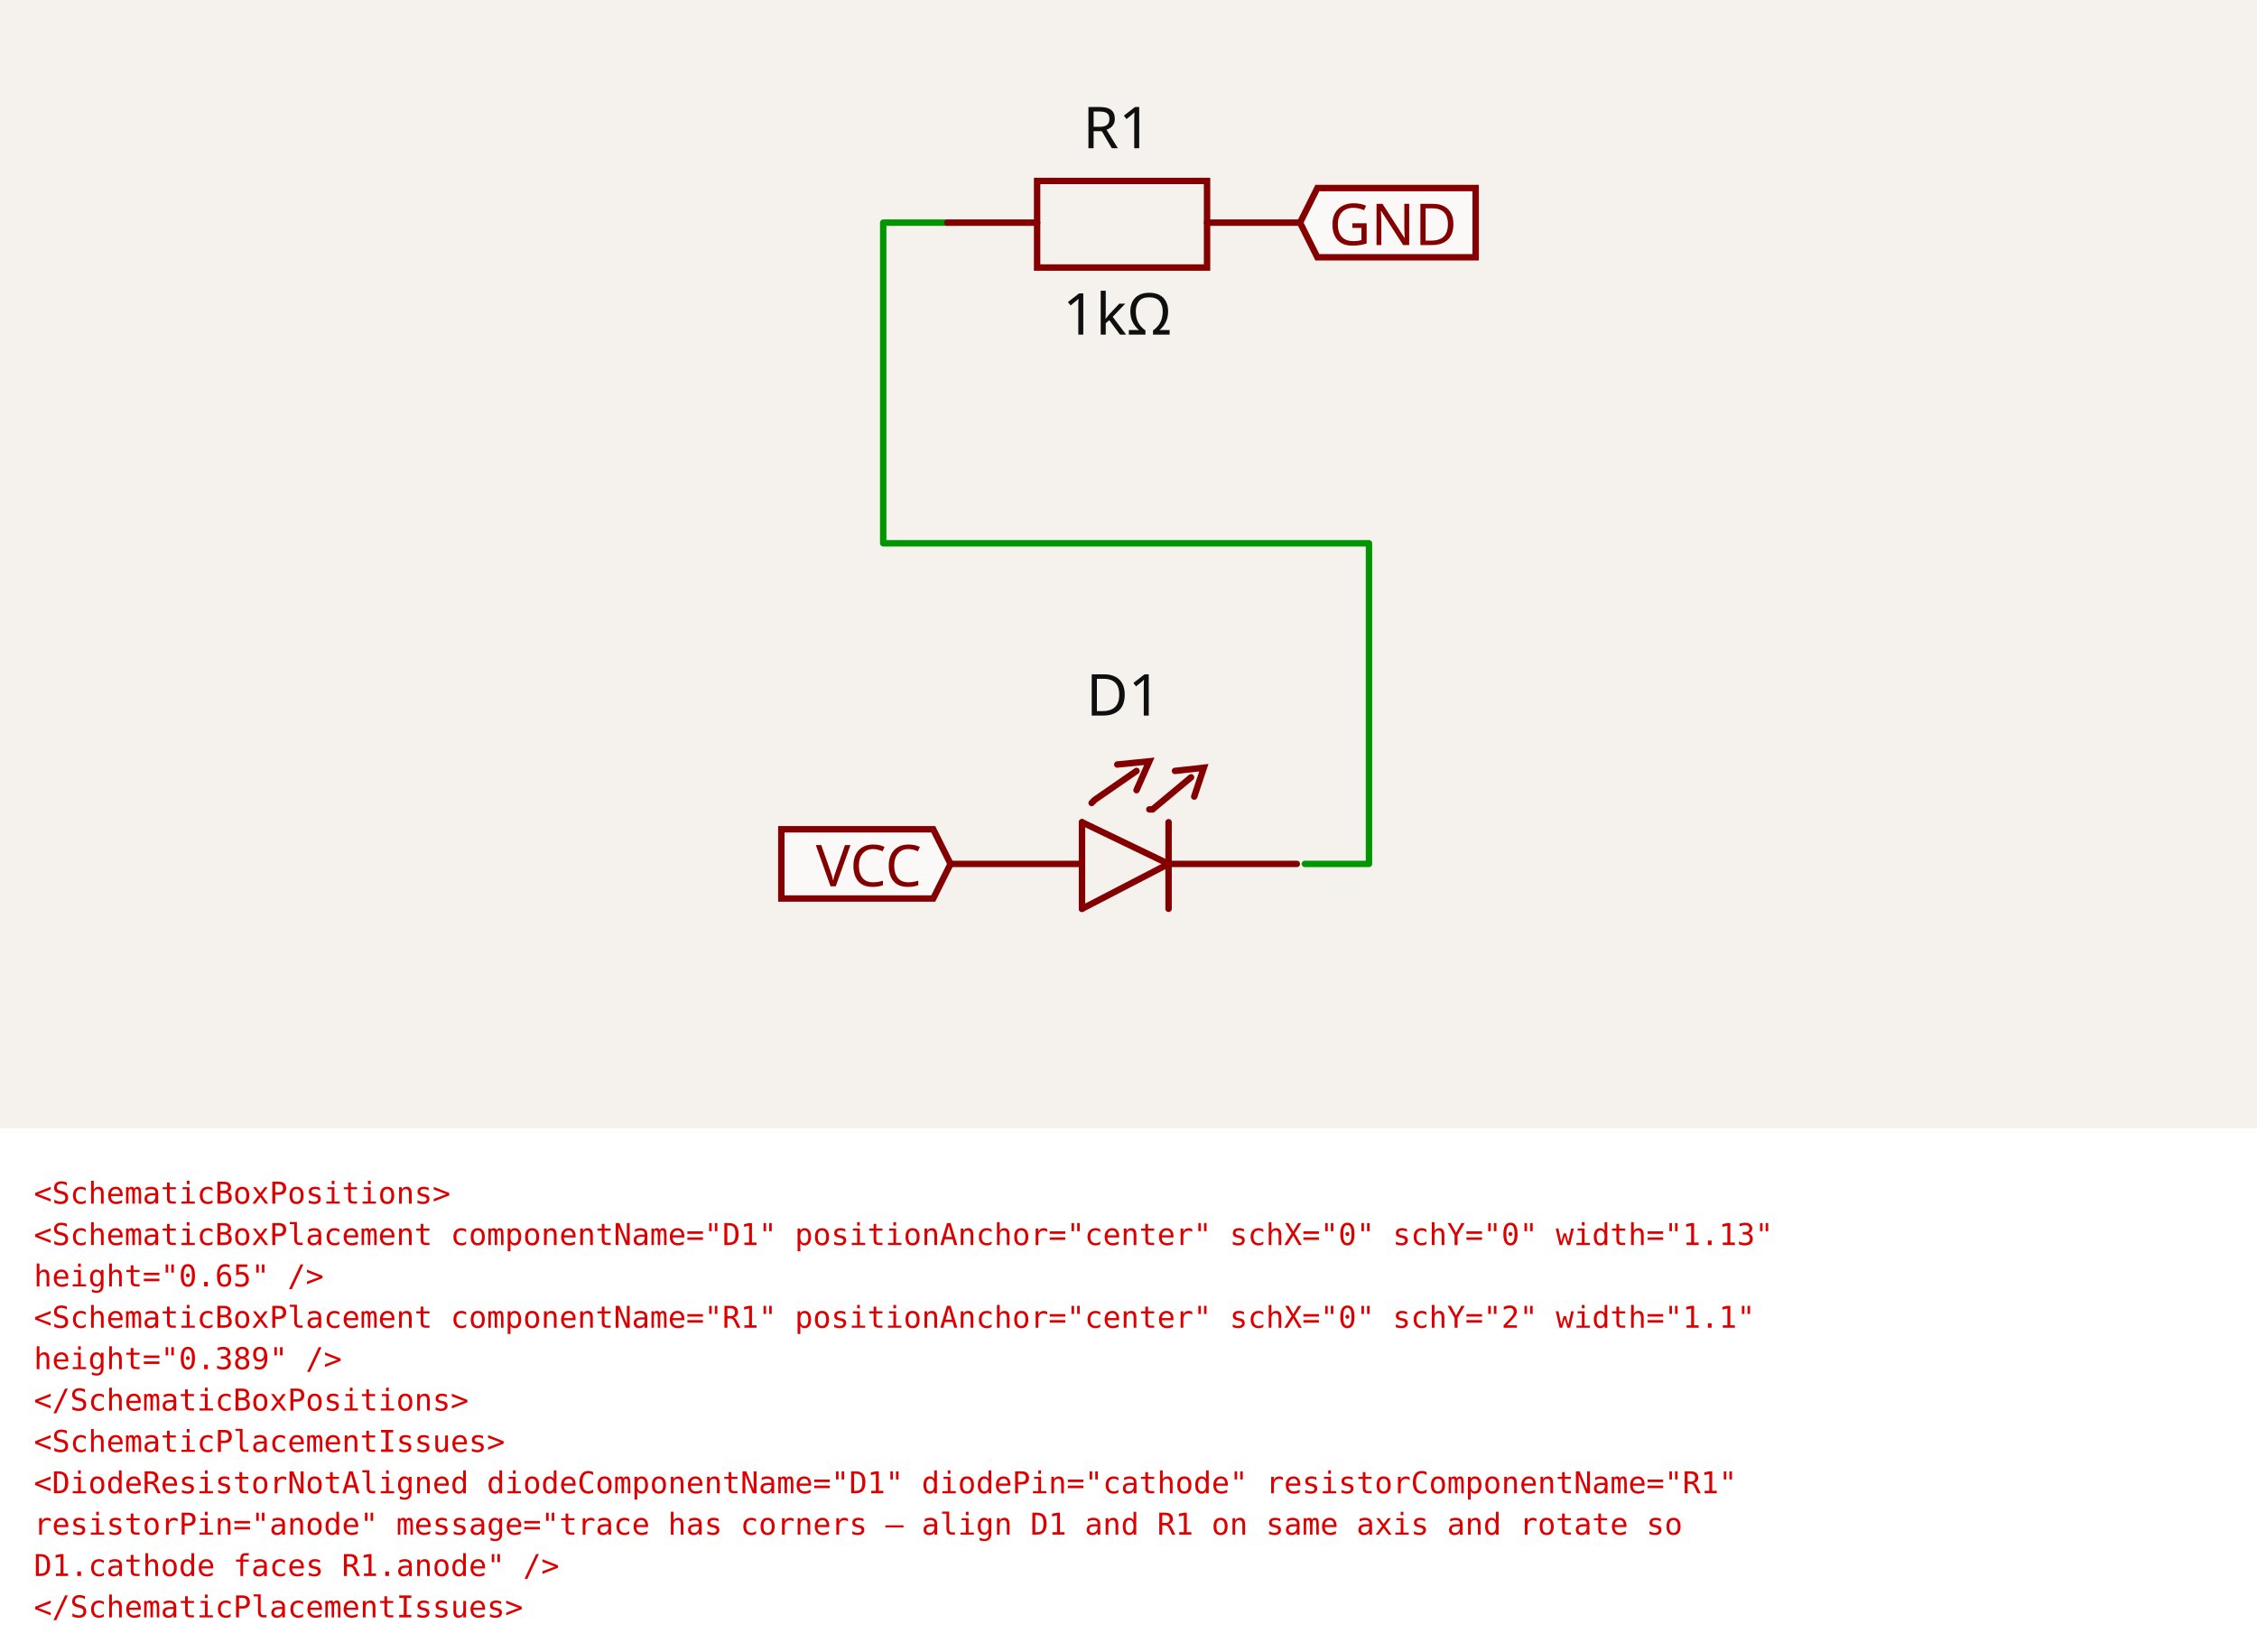
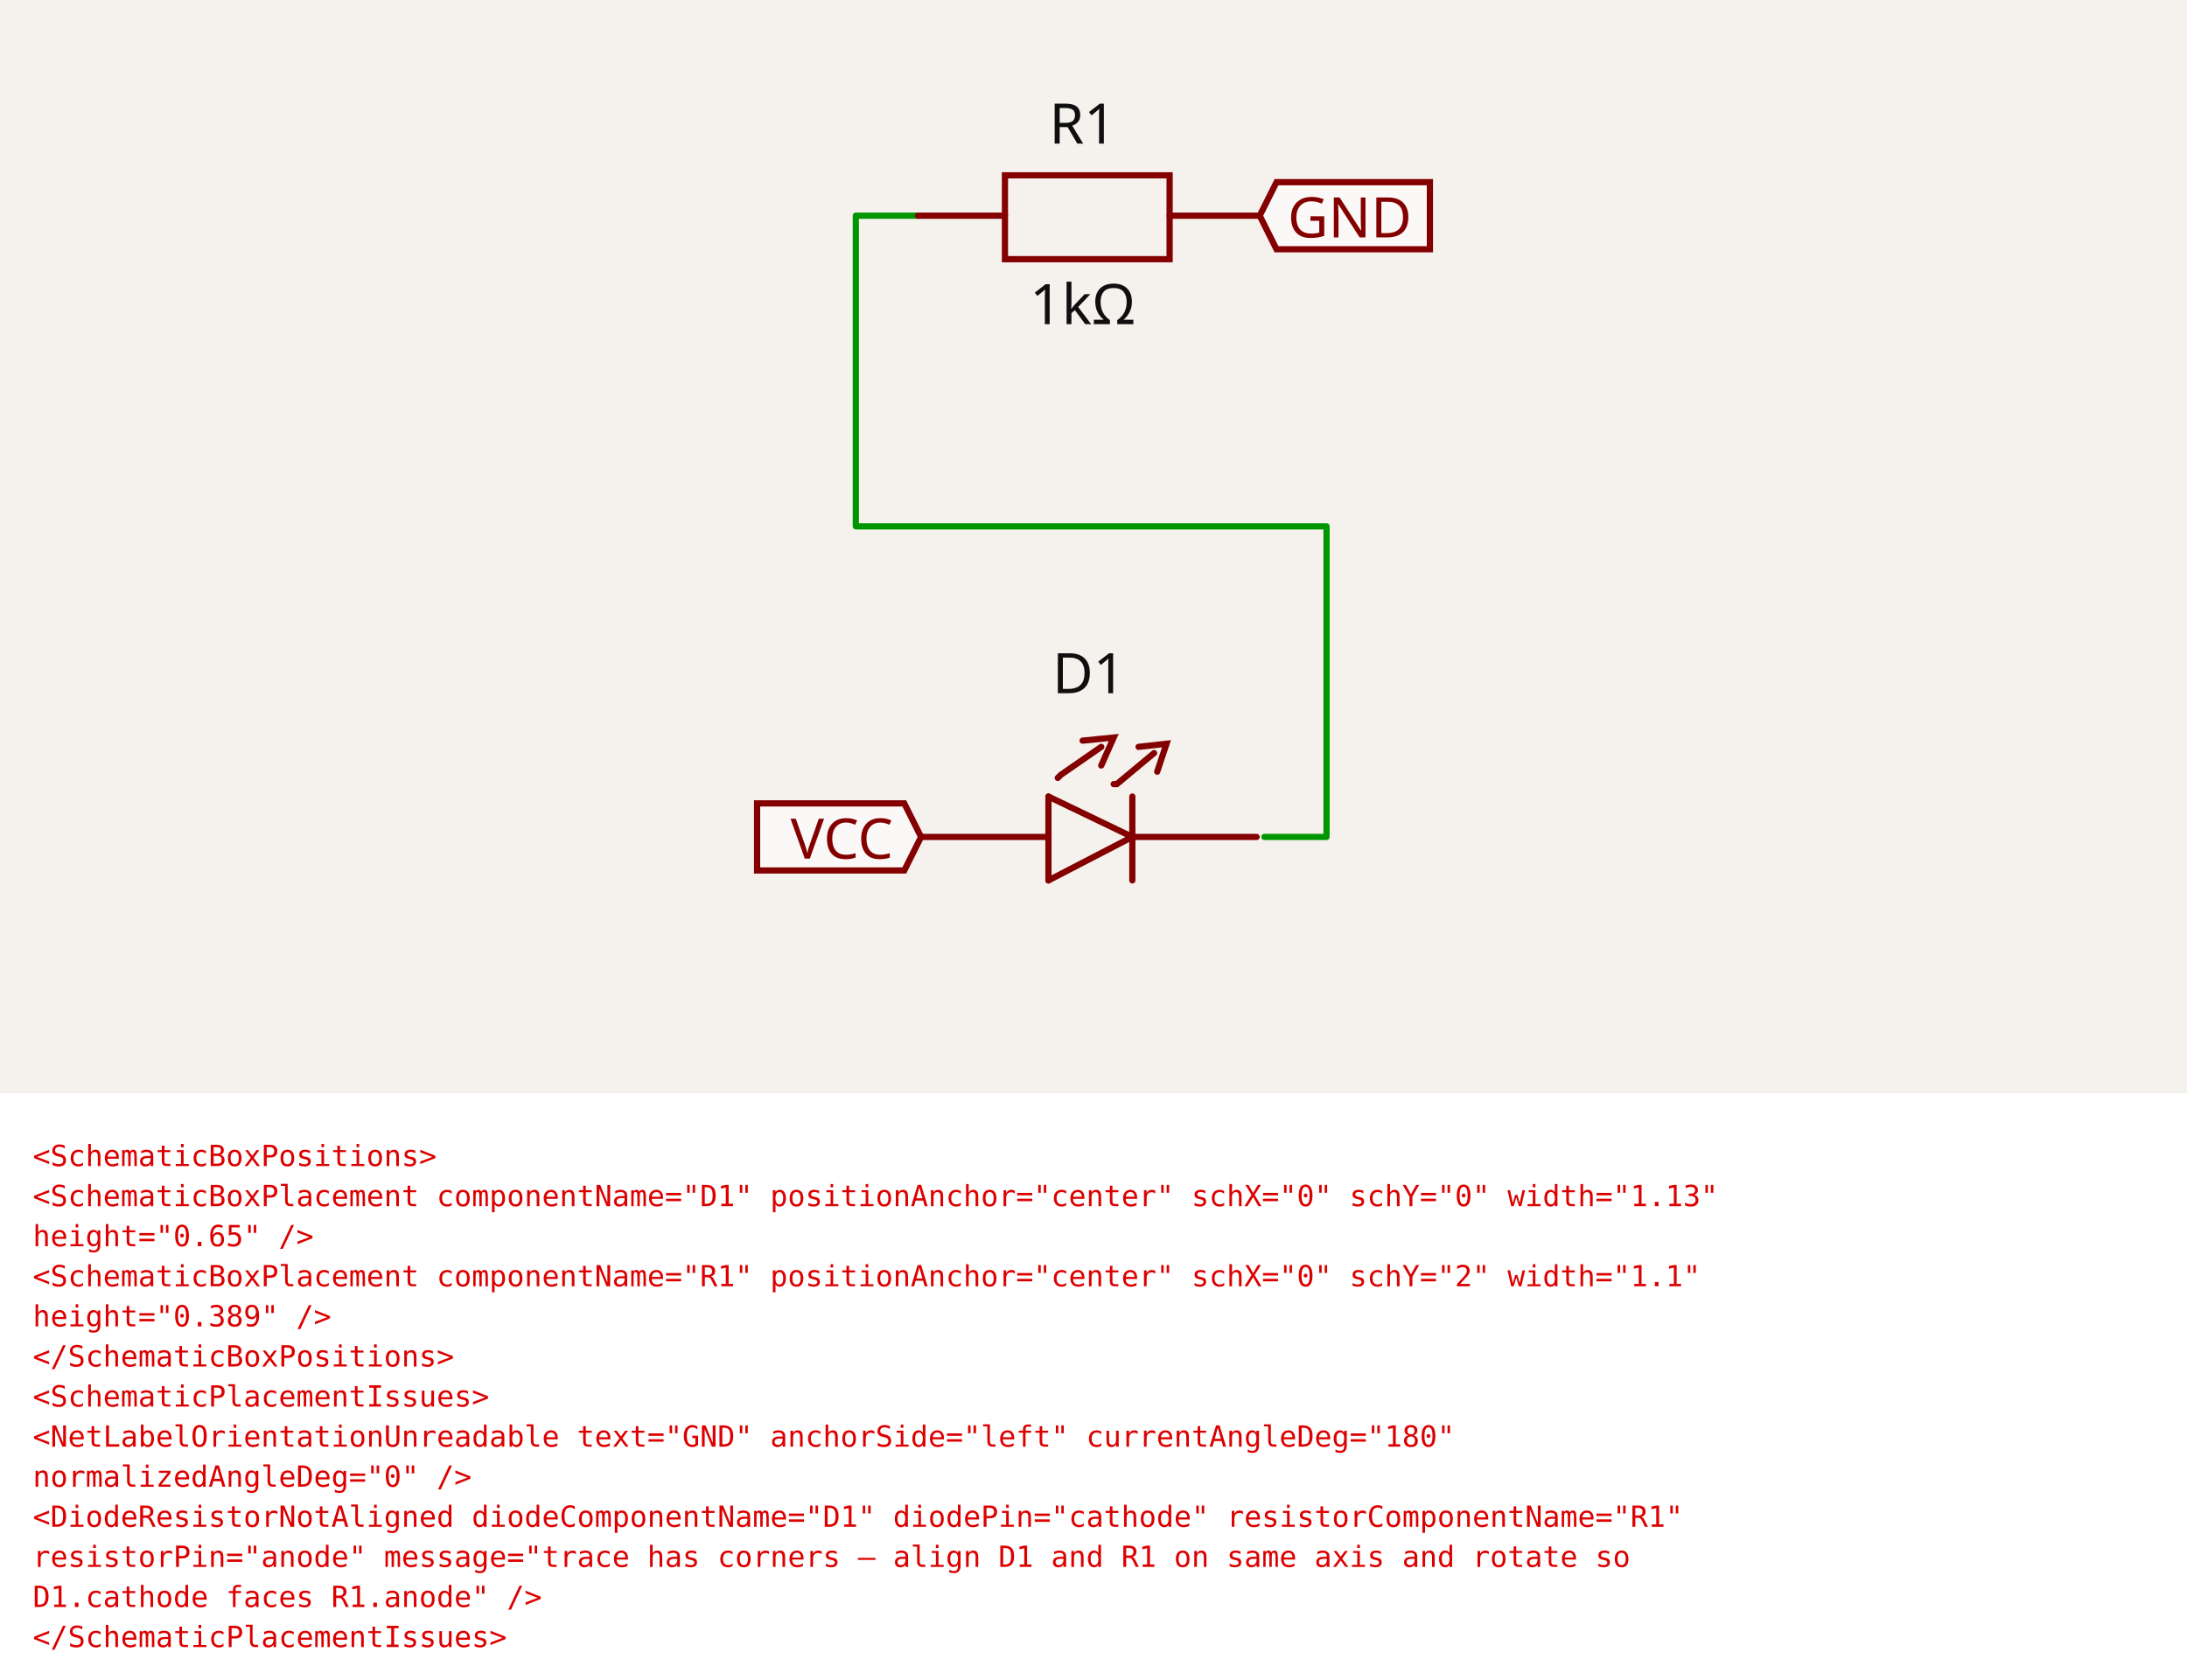
- <svg xmlns="http://www.w3.org/2000/svg" width="1200" height="878" viewBox="0 0 1200 878" role="img" aria-label="schematic analysis fixture">
+ <svg xmlns="http://www.w3.org/2000/svg" width="1200" height="922" viewBox="0 0 1200 922" role="img" aria-label="schematic analysis fixture">
  <g transform="translate(0, 0)">
    <style>
              .boundary { fill: rgb(245, 241, 237); }
              .schematic-boundary { fill: none; stroke: #fff; }
              .component { fill: none; stroke: rgb(132, 0, 0); }
              .chip { fill: rgb(255, 255, 194); stroke: rgb(132, 0, 0); }
              .component-pin { fill: none; stroke: rgb(132, 0, 0); }
              /* Basic per-trace hover fallback */
              .trace:hover {
                filter: invert(1);
              }
              .trace:hover .trace-crossing-outline {
                opacity: 0;
              }
              .trace:hover .trace-junction {
                filter: invert(1);
              }
              /* Net-hover highlighting: when a trace or its overlays are hovered,
                 invert color for all traces (base + overlays) sharing the same
                 subcircuit connectivity key. Also hide crossing outline during hover. */
              svg:has(:is(g.trace[data-subcircuit-connectivity-map-key="undefined"], g.trace-overlays[data-subcircuit-connectivity-map-key="undefined"]):hover) :is(g.trace[data-subcircuit-connectivity-map-key="undefined"], g.trace-overlays[data-subcircuit-connectivity-map-key="undefined"]) { filter: invert(1); }
svg:has(:is(g.trace[data-subcircuit-connectivity-map-key="undefined"], g.trace-overlays[data-subcircuit-connectivity-map-key="undefined"]):hover) g.trace-overlays[data-subcircuit-connectivity-map-key="undefined"] .trace-crossing-outline { opacity: 0; }
              .text { font-family: sans-serif; fill: rgb(0, 150, 0); }
              .pin-number { fill: rgb(169, 0, 0); }
              .port-label { fill: rgb(0, 100, 100); }
              .component-name { fill: rgb(0, 100, 100); }
            </style>
    <rect class="boundary" x="0" y="0" width="1200" height="600" />
    <g class="trace" data-layer="base" data-circuit-json-type="schematic_trace" data-schematic-trace-id="schematic_trace_0">
      <path d="M 693.765 459.353 L 727.861 459.353 L 727.861 288.872 L 469.582 288.872 L 469.582 118.391 L 503.678 118.391" class="trace-invisible-hover-outline" stroke="rgb(0, 150, 0)" fill="none" stroke-width="27.277px" stroke-linecap="round" opacity="0" stroke-linejoin="round" />
      <path d="M 693.765 459.353 L 727.861 459.353 L 727.861 288.872 L 469.582 288.872 L 469.582 118.391 L 503.678 118.391" stroke="rgb(0, 150, 0)" fill="none" stroke-width="3.41px" stroke-linecap="round" stroke-linejoin="round" />
    </g>
    <g class="trace-overlays" data-layer="overlay" data-circuit-json-type="schematic_trace" data-schematic-trace-id="schematic_trace_0" />
    <g data-circuit-json-type="schematic_component" data-schematic-component-id="schematic_component_0">
      <rect class="component-overlay" x="505.383" y="404.799" width="184.119" height="78.421" fill="transparent" />
      <path d="M 621.31 459.353 L 575.28 483.221" stroke="rgb(132, 0, 0)" fill="none" stroke-width="3.41px" stroke-linecap="round" />
      <path d="M 619.605 459.353 L 689.502 459.353" stroke="rgb(132, 0, 0)" fill="none" stroke-width="3.41px" stroke-linecap="round" />
      <path d="M 575.28 437.191 L 621.31 459.353" stroke="rgb(132, 0, 0)" fill="none" stroke-width="3.41px" stroke-linecap="round" />
      <path d="M 575.28 483.221 L 575.28 437.191" stroke="rgb(132, 0, 0)" fill="none" stroke-width="3.41px" stroke-linecap="round" />
      <path d="M 621.31 437.191 L 621.31 483.221" stroke="rgb(132, 0, 0)" fill="none" stroke-width="3.41px" stroke-linecap="round" />
      <path d="M 575.28 459.353 L 505.383 459.353" stroke="rgb(132, 0, 0)" fill="none" stroke-width="3.41px" stroke-linecap="round" />
      <path d="M 624.72 409.914 L 640.063 408.209 L 634.949 423.552" stroke="rgb(132, 0, 0)" fill="none" stroke-width="3.41px" stroke-linecap="round" />
      <path d="M 611.081 430.371 L 612.786 430.371 L 633.244 413.323 L 633.244 413.323" stroke="rgb(132, 0, 0)" fill="none" stroke-width="3.41px" stroke-linecap="round" />
      <path d="M 594.033 406.504 L 611.081 404.799 L 604.262 420.143" stroke="rgb(132, 0, 0)" fill="none" stroke-width="3.41px" stroke-linecap="round" />
      <path d="M 580.395 426.962 L 582.1 425.257 L 604.262 409.914 L 604.262 409.914" stroke="rgb(132, 0, 0)" fill="none" stroke-width="3.41px" stroke-linecap="round" />
      <text x="597.443" y="495.154" fill="rgb(15, 15, 15)" font-family="sans-serif" text-anchor="middle" dominant-baseline="hanging" font-size="30.687px" />
      <text x="597.443" y="389.456" stroke="rgb(245, 241, 237)" stroke-width="3.41px" paint-order="stroke" fill="rgb(15, 15, 15)" font-family="sans-serif" text-anchor="middle" dominant-baseline="ideographic" font-size="30.687px">D1</text>
    </g>
    <g data-circuit-json-type="schematic_component" data-schematic-component-id="schematic_component_1">
      <rect class="component-overlay" x="503.678" y="96.229" width="187.529" height="46.03" fill="transparent" />
      <path d="M 503.678 118.391 L 551.413 118.391" stroke="rgb(132, 0, 0)" fill="none" stroke-width="3.41px" stroke-linecap="round" />
      <path d="M 641.768 118.391 L 691.207 118.391" stroke="rgb(132, 0, 0)" fill="none" stroke-width="3.41px" stroke-linecap="round" />
      <path d="M 597.443 96.229 L 641.768 96.229 L 641.768 142.259 L 551.413 142.259 L 551.413 96.229 L 597.443 96.229" stroke="rgb(132, 0, 0)" fill="none" stroke-width="3.41px" stroke-linecap="round" />
      <text x="594.033" y="87.798" stroke="rgb(245, 241, 237)" stroke-width="3.41px" paint-order="stroke" fill="rgb(15, 15, 15)" font-family="sans-serif" text-anchor="middle" dominant-baseline="ideographic" font-size="30.687px">R1</text>
      <text x="594.033" y="154.1" fill="rgb(15, 15, 15)" font-family="sans-serif" text-anchor="middle" dominant-baseline="hanging" font-size="30.687px">1kΩ</text>
    </g>
    <g class="schematic-port-hover" data-schematic-port-id="source_port_0">
      <circle cx="505.383" cy="459.353" r="6.819" fill="red" opacity="0" />
    </g>
    <g class="schematic-port-hover" data-schematic-port-id="source_port_1">
      <circle cx="689.502" cy="459.353" r="6.819" fill="red" opacity="0" />
    </g>
    <g class="schematic-port-hover" data-schematic-port-id="source_port_2">
      <circle cx="503.678" cy="118.391" r="6.819" fill="red" opacity="0" />
    </g>
    <g class="schematic-port-hover" data-schematic-port-id="source_port_3">
      <circle cx="691.207" cy="118.391" r="6.819" fill="red" opacity="0" />
    </g>
    <path class="net-label" d="     M 505.383,459.353     L 496.177,477.765     L 415.415,477.765     L 415.415,440.941     L 496.177,440.941     Z   " fill="rgba(255, 255, 255, 0.6)" stroke="rgb(132, 0, 0)" stroke-width="3.41px" />
    <text class="net-label-text" x="490.04" y="459.353" fill="rgb(132, 0, 0)" text-anchor="end" dominant-baseline="central" font-family="sans-serif" font-variant-numeric="tabular-nums" font-size="30.687px" transform="">VCC</text>
    <path class="net-label" d="     M 691.207,118.391     L 700.413,99.979     L 784.585,99.979     L 784.585,136.803     L 700.413,136.803     Z   " fill="rgba(255, 255, 255, 0.6)" stroke="rgb(132, 0, 0)" stroke-width="3.41px" />
    <text class="net-label-text" x="706.551" y="118.391" fill="rgb(132, 0, 0)" text-anchor="start" dominant-baseline="central" font-family="sans-serif" font-variant-numeric="tabular-nums" font-size="30.687px" transform="">GND</text>
  </g>
  <g transform="translate(0, 600) scale(1, 1) translate(0, 0)">
    <rect width="100%" height="100%" fill="#fff" />
    <text x="18" y="40" fill="#d00" font-family="Menlo, Consolas, monospace" font-size="16">
      <tspan x="18" dy="0">&lt;SchematicBoxPositions&gt;</tspan>
      <tspan x="18" dy="22">&lt;SchematicBoxPlacement componentName="D1" positionAnchor="center" schX="0" schY="0" width="1.13"</tspan>
      <tspan x="18" dy="22">  height="0.65" /&gt;</tspan>
      <tspan x="18" dy="22">&lt;SchematicBoxPlacement componentName="R1" positionAnchor="center" schX="0" schY="2" width="1.1"</tspan>
      <tspan x="18" dy="22">  height="0.389" /&gt;</tspan>
      <tspan x="18" dy="22">&lt;/SchematicBoxPositions&gt;</tspan>
      <tspan x="18" dy="22">&lt;SchematicPlacementIssues&gt;</tspan>
+       <tspan x="18" dy="22">&lt;NetLabelOrientationUnreadable text="GND" anchorSide="left" currentAngleDeg="180"</tspan>
+       <tspan x="18" dy="22">  normalizedAngleDeg="0" /&gt;</tspan>
      <tspan x="18" dy="22">&lt;DiodeResistorNotAligned diodeComponentName="D1" diodePin="cathode" resistorComponentName="R1"</tspan>
      <tspan x="18" dy="22">  resistorPin="anode" message="trace has corners — align D1 and R1 on same axis and rotate so</tspan>
      <tspan x="18" dy="22">  D1.cathode faces R1.anode" /&gt;</tspan>
      <tspan x="18" dy="22">&lt;/SchematicPlacementIssues&gt;</tspan>
    </text>
  </g>
</svg>
